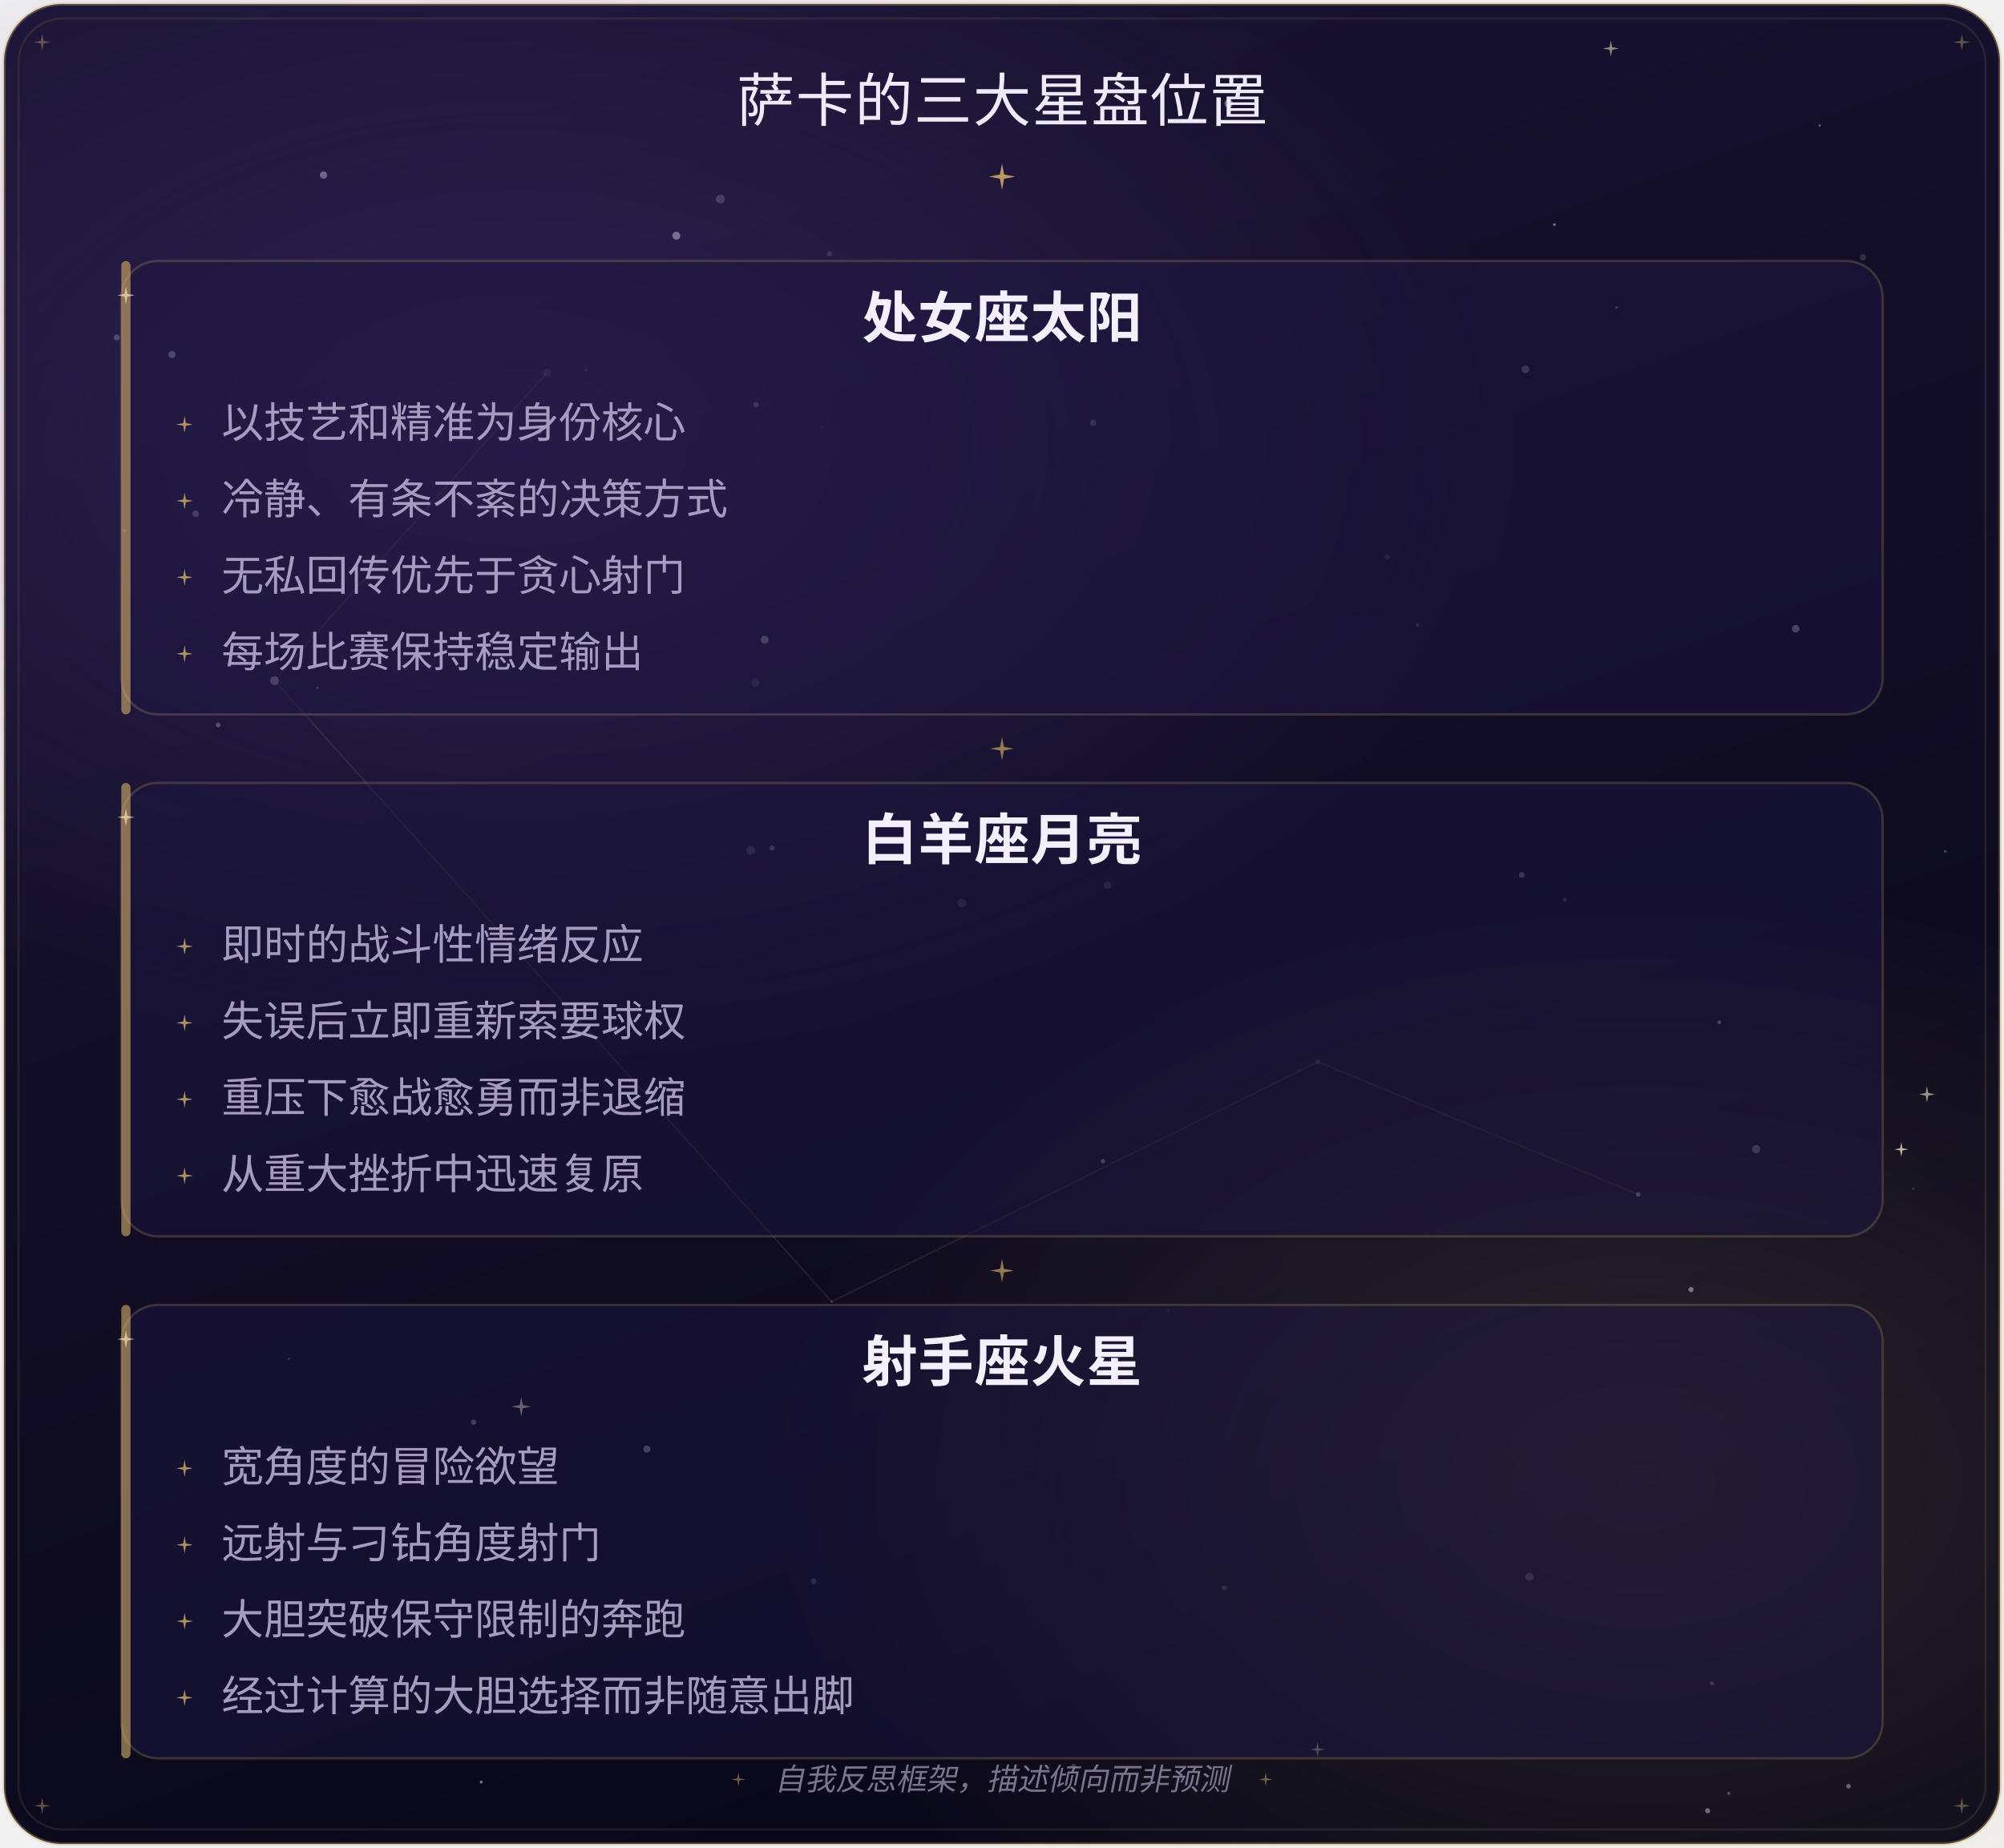
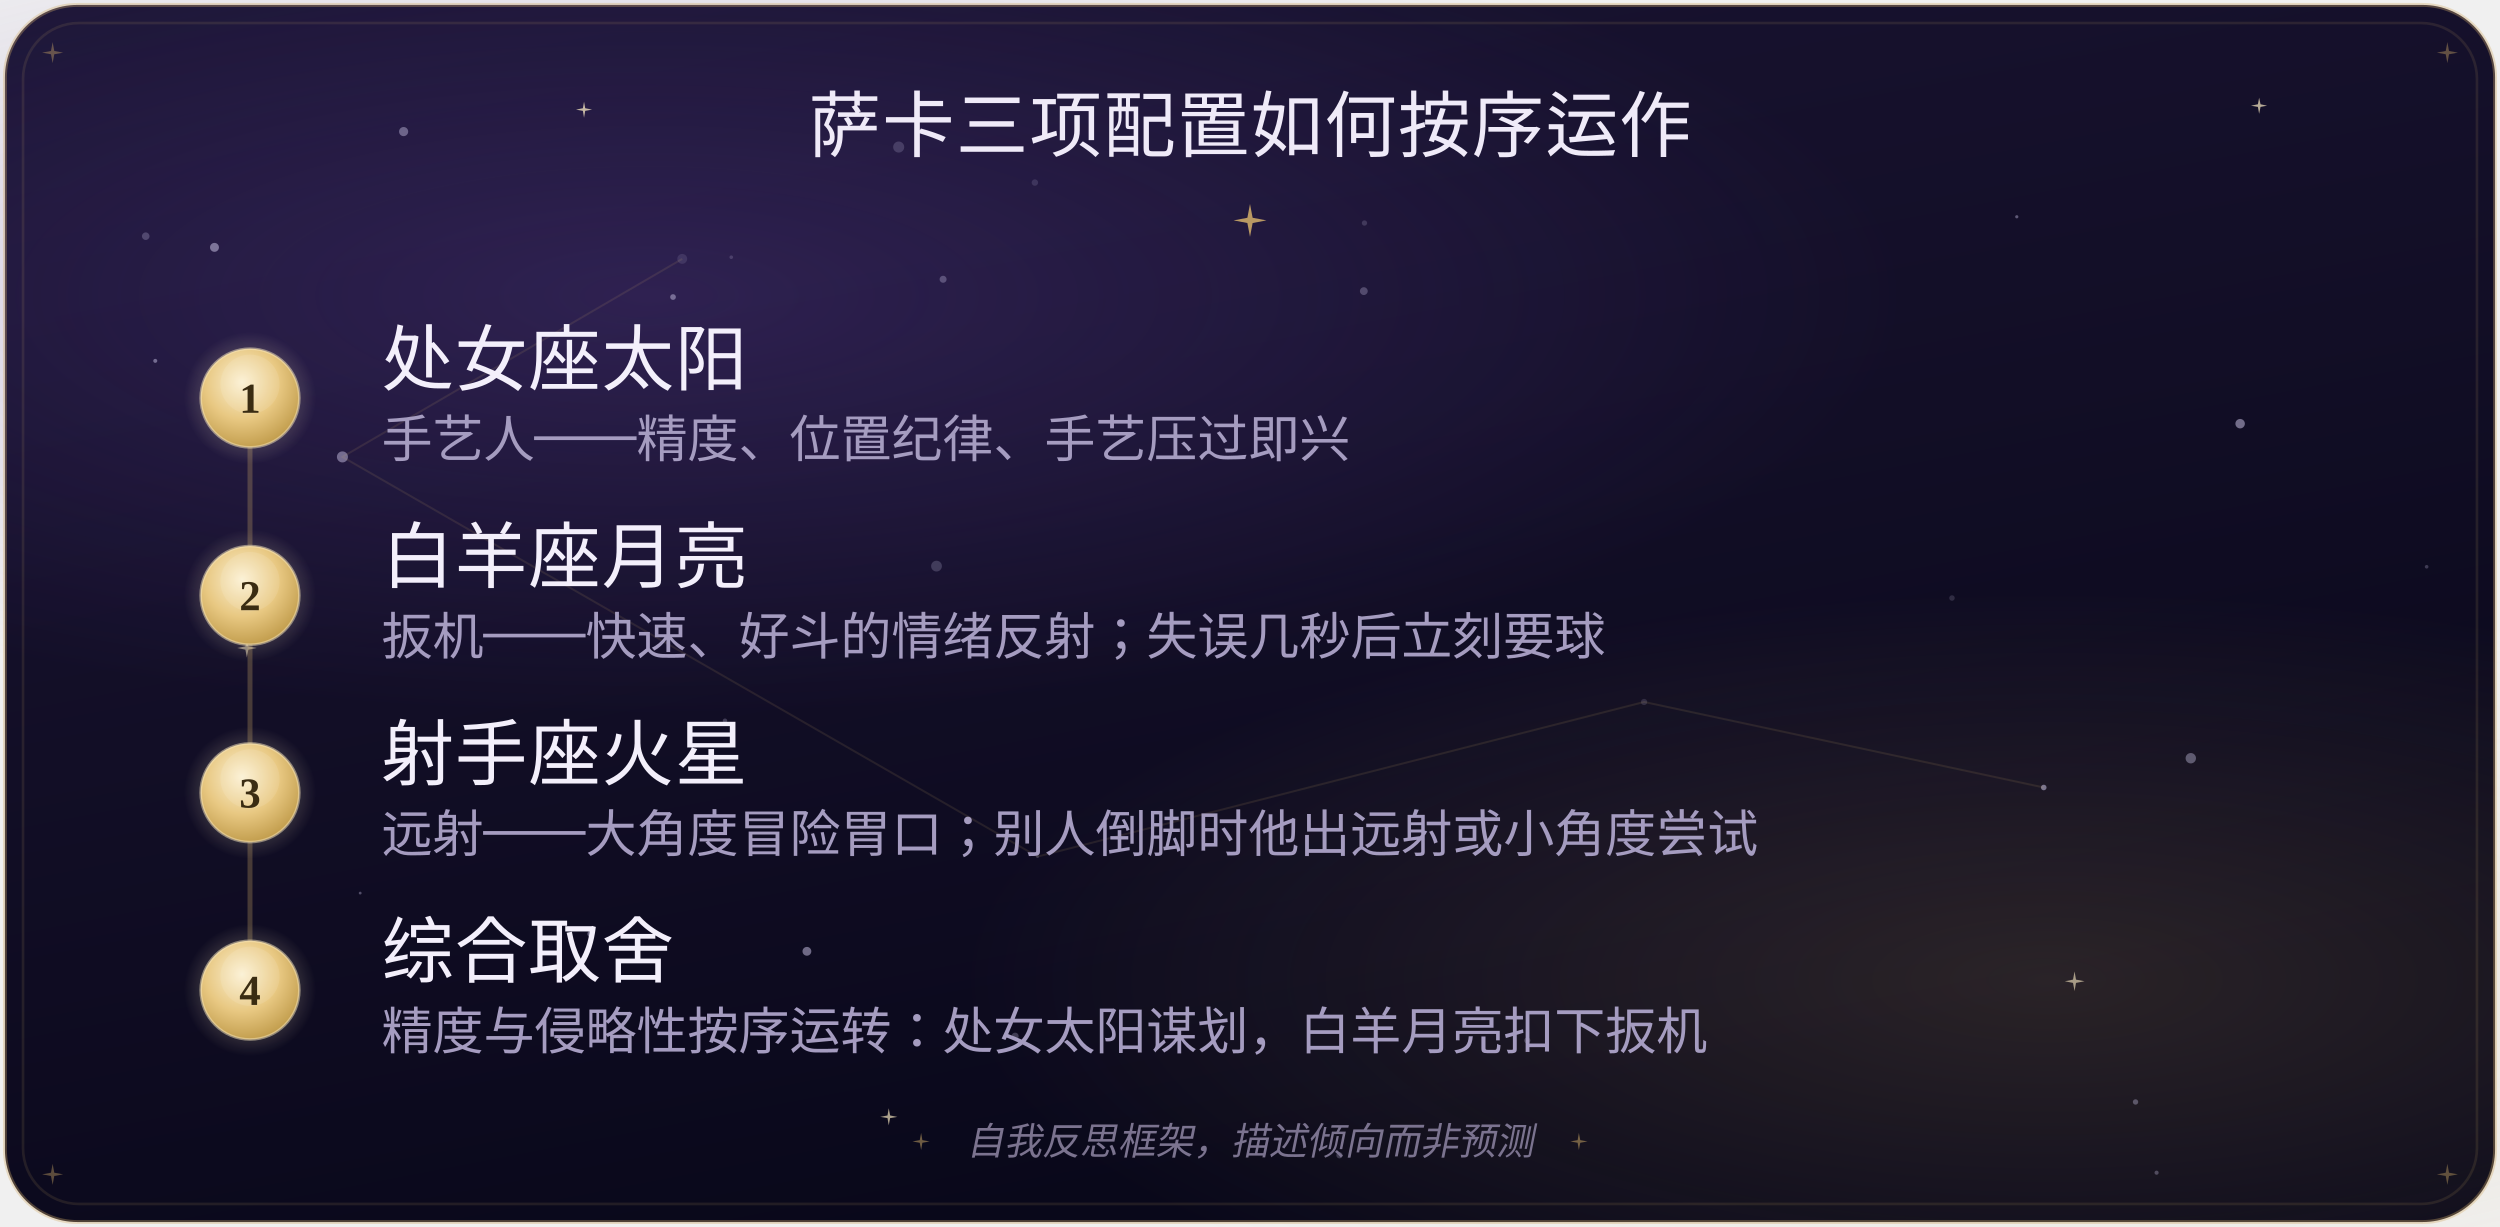
- <svg xmlns="http://www.w3.org/2000/svg" viewBox="0 0 760 701" role="img" aria-label="萨卡的三大星盘位置">
+ <svg xmlns="http://www.w3.org/2000/svg" viewBox="0 0 760 373" role="img" aria-label="萨卡三项配置如何按序运作">
  <defs>
    <linearGradient id="bukayosakazodiacsign0zh-panel" x1="0" y1="0" x2="0.4" y2="1">
      <stop offset="0" stop-color="#1a1433" />
      <stop offset="0.55" stop-color="#120e26" />
      <stop offset="1" stop-color="#09081a" />
    </linearGradient>
    <radialGradient id="bukayosakazodiacsign0zh-foil" cx="0.42" cy="0.34" r="0.75">
      <stop offset="0" stop-color="#fbf0d2" />
      <stop offset="0.5" stop-color="#e8c882" />
      <stop offset="1" stop-color="#b8923f" />
    </radialGradient>
    <radialGradient id="bukayosakazodiacsign0zh-glow" cx="0.5" cy="0.5" r="0.5">
      <stop offset="0" stop-color="#f6e6bf" />
      <stop offset="1" stop-color="#f6e6bf" stop-opacity="0" />
    </radialGradient>
    <radialGradient id="bukayosakazodiacsign0zh-neb1" cx="0.5" cy="0.5" r="0.5">
      <stop offset="0" stop-color="#6f4bb0" stop-opacity="0.28" />
      <stop offset="1" stop-color="#6f4bb0" stop-opacity="0" />
    </radialGradient>
    <radialGradient id="bukayosakazodiacsign0zh-neb2" cx="0.5" cy="0.5" r="0.5">
      <stop offset="0" stop-color="#d4af6a" stop-opacity="0.16" />
      <stop offset="1" stop-color="#d4af6a" stop-opacity="0" />
    </radialGradient>
    <linearGradient id="bukayosakazodiacsign0zh-rule" x1="0" y1="0" x2="1" y2="0">
      <stop offset="0" stop-color="#d4af6a" stop-opacity="0" />
      <stop offset="0.5" stop-color="#d4af6a" stop-opacity="0.6" />
      <stop offset="1" stop-color="#d4af6a" stop-opacity="0" />
    </linearGradient>
  </defs>
-   <rect x="1.5" y="1.5" width="757" height="698" rx="22" fill="url(#bukayosakazodiacsign0zh-panel)" />
-   <ellipse cx="198" cy="168" rx="380" ry="238" fill="url(#bukayosakazodiacsign0zh-neb1)" />
-   <ellipse cx="623" cy="561" rx="334" ry="224" fill="url(#bukayosakazodiacsign0zh-neb2)" />
-   <circle cx="44.3" cy="128.0" r="1.15" fill="#cfc8ea" opacity="0.26" />
-   <circle cx="621.3" cy="453.1" r="0.85" fill="#cfc8ea" opacity="0.53" />
-   <circle cx="649.2" cy="638.5" r="0.82" fill="#cfc8ea" opacity="0.35" />
-   <circle cx="414.8" cy="120.2" r="0.81" fill="#cfc8ea" opacity="0.19" />
-   <circle cx="222.3" cy="140.4" r="0.55" fill="#cfc8ea" opacity="0.19" />
-   <circle cx="220.4" cy="413.7" r="0.68" fill="#cfc8ea" opacity="0.25" />
-   <circle cx="499.8" cy="402.8" r="0.95" fill="#cfc8ea" opacity="0.16" />
-   <circle cx="245.3" cy="549.7" r="1.34" fill="#cfc8ea" opacity="0.50" />
-   <circle cx="613.1" cy="116.6" r="0.49" fill="#cfc8ea" opacity="0.40" />
-   <circle cx="655.6" cy="680.3" r="0.63" fill="#cfc8ea" opacity="0.31" />
-   <circle cx="65.2" cy="134.5" r="1.36" fill="#cfc8ea" opacity="0.51" />
-   <circle cx="122.7" cy="66.4" r="1.39" fill="#cfc8ea" opacity="0.42" />
-   <circle cx="593.4" cy="341.3" r="0.84" fill="#cfc8ea" opacity="0.17" />
-   <circle cx="666.0" cy="435.9" r="1.58" fill="#cfc8ea" opacity="0.39" />
-   <circle cx="414.6" cy="160.4" r="1.19" fill="#cfc8ea" opacity="0.29" />
-   <circle cx="308.6" cy="599.8" r="1.08" fill="#cfc8ea" opacity="0.26" />
-   <circle cx="284.7" cy="322.6" r="1.64" fill="#cfc8ea" opacity="0.22" />
-   <circle cx="204.6" cy="163.8" r="0.87" fill="#cfc8ea" opacity="0.46" />
-   <circle cx="109.5" cy="515.4" r="0.43" fill="#cfc8ea" opacity="0.35" />
-   <circle cx="464.3" cy="602.3" r="0.94" fill="#cfc8ea" opacity="0.26" />
-   <circle cx="315.4" cy="493.8" r="0.46" fill="#cfc8ea" opacity="0.18" />
-   <circle cx="104.1" cy="258.2" r="1.68" fill="#cfc8ea" opacity="0.47" />
-   <circle cx="314.6" cy="96.3" r="0.98" fill="#cfc8ea" opacity="0.16" />
-   <circle cx="737.7" cy="323.0" r="0.55" fill="#cfc8ea" opacity="0.25" />
-   <circle cx="681.0" cy="238.5" r="1.44" fill="#cfc8ea" opacity="0.51" />
-   <circle cx="286.7" cy="153.5" r="1.07" fill="#cfc8ea" opacity="0.31" />
-   <circle cx="273.2" cy="75.5" r="1.68" fill="#cfc8ea" opacity="0.20" />
-   <circle cx="179.6" cy="539.5" r="1.03" fill="#cfc8ea" opacity="0.48" />
-   <circle cx="47.2" cy="201.4" r="0.61" fill="#cfc8ea" opacity="0.47" />
-   <circle cx="207.4" cy="141.4" r="1.50" fill="#cfc8ea" opacity="0.13" />
-   <circle cx="407.2" cy="670.0" r="0.96" fill="#cfc8ea" opacity="0.24" />
-   <circle cx="690.1" cy="47.6" r="0.43" fill="#cfc8ea" opacity="0.44" />
-   <circle cx="706.5" cy="97.6" r="1.20" fill="#cfc8ea" opacity="0.15" />
-   <circle cx="256.5" cy="89.4" r="1.50" fill="#cfc8ea" opacity="0.47" />
-   <circle cx="311.8" cy="162.2" r="0.47" fill="#cfc8ea" opacity="0.13" />
-   <circle cx="589.5" cy="85.2" r="0.51" fill="#cfc8ea" opacity="0.51" />
-   <circle cx="292.8" cy="321.7" r="0.95" fill="#cfc8ea" opacity="0.37" />
-   <circle cx="82.7" cy="275.0" r="0.90" fill="#cfc8ea" opacity="0.31" />
-   <circle cx="443.1" cy="497.2" r="0.61" fill="#cfc8ea" opacity="0.14" />
-   <circle cx="364.8" cy="342.6" r="1.66" fill="#cfc8ea" opacity="0.18" />
-   <circle cx="120.4" cy="260.9" r="0.49" fill="#cfc8ea" opacity="0.43" />
-   <circle cx="290.0" cy="242.7" r="1.50" fill="#cfc8ea" opacity="0.45" />
-   <circle cx="286.5" cy="259.1" r="1.49" fill="#cfc8ea" opacity="0.16" />
-   <circle cx="641.3" cy="489.2" r="0.98" fill="#cfc8ea" opacity="0.50" />
-   <circle cx="580.0" cy="598.1" r="1.53" fill="#cfc8ea" opacity="0.25" />
-   <circle cx="159.0" cy="560.8" r="1.45" fill="#cfc8ea" opacity="0.35" />
-   <circle cx="701.0" cy="677.6" r="0.88" fill="#cfc8ea" opacity="0.44" />
-   <circle cx="577.1" cy="331.9" r="1.09" fill="#cfc8ea" opacity="0.36" />
-   <circle cx="578.5" cy="140.1" r="1.49" fill="#cfc8ea" opacity="0.36" />
-   <circle cx="420.0" cy="335.8" r="1.47" fill="#cfc8ea" opacity="0.20" />
-   <circle cx="652.0" cy="387.8" r="0.70" fill="#cfc8ea" opacity="0.53" />
-   <circle cx="647.6" cy="686.9" r="0.97" fill="#cfc8ea" opacity="0.47" />
-   <circle cx="526.1" cy="211.3" r="1.01" fill="#cfc8ea" opacity="0.17" />
-   <circle cx="418.3" cy="440.5" r="0.84" fill="#cfc8ea" opacity="0.46" />
-   <circle cx="74.2" cy="194.9" r="1.24" fill="#cfc8ea" opacity="0.42" />
-   <circle cx="725.6" cy="451.0" r="0.48" fill="#cfc8ea" opacity="0.15" />
-   <circle cx="466.0" cy="39.3" r="1.62" fill="#cfc8ea" opacity="0.44" />
-   <circle cx="537.6" cy="237.1" r="0.71" fill="#cfc8ea" opacity="0.24" />
-   <circle cx="182.5" cy="676.0" r="0.59" fill="#cfc8ea" opacity="0.50" />
-   <path d="M 730.786 412.0 L 731.3 414.6 L 733.9 415.126 L 731.3 415.6 L 730.786 418.2 L 730.3 415.6 L 727.7 415.126 L 730.3 414.6 Z" fill="#f6e6bf" opacity="0.6" />
-   <path d="M 197.655 529.9 L 198.3 533.0 L 201.4 533.581 L 198.3 534.2 L 197.655 537.3 L 197.1 534.2 L 193.9 533.581 L 197.1 533.0 Z" fill="#f6e6bf" opacity="0.729" />
-   <path d="M 610.862 15.3 L 611.4 17.9 L 613.9 18.367 L 611.4 18.9 L 610.862 21.5 L 610.4 18.9 L 607.8 18.367 L 610.4 17.9 Z" fill="#f6e6bf" opacity="0.547" />
-   <path d="M 499.696 660.8 L 500.1 663.2 L 502.5 663.632 L 500.1 664.1 L 499.696 666.5 L 499.2 664.1 L 496.9 663.632 L 499.2 663.2 Z" fill="#f6e6bf" opacity="0.532" />
-   <path d="M 721.071 433.3 L 721.5 435.6 L 723.7 436.003 L 721.5 436.4 L 721.071 438.7 L 720.6 436.4 L 718.4 436.003 L 720.6 435.6 Z" fill="#f6e6bf" opacity="0.769" />
-   <path d="M 621.3 453.1 L 499.8 402.8 L 315.4 493.8 L 104.1 258.2 L 207.4 141.4" fill="none" stroke="#d4af6a" stroke-width="0.6" opacity="0.12" />
-   <rect x="1.5" y="1.5" width="757" height="698" rx="22" fill="none" stroke="#d4af6a" stroke-opacity="0.34" stroke-width="1.2" />
-   <rect x="7" y="7" width="746" height="687" rx="17" fill="none" stroke="#d4af6a" stroke-opacity="0.12" stroke-width="0.8" />
+   <rect x="1.5" y="1.5" width="757" height="370" rx="22" fill="url(#bukayosakazodiacsign0zh-panel)" />
+   <ellipse cx="198" cy="90" rx="380" ry="127" fill="url(#bukayosakazodiacsign0zh-neb1)" />
+   <ellipse cx="623" cy="298" rx="334" ry="119" fill="url(#bukayosakazodiacsign0zh-neb2)" />
+   <circle cx="44.3" cy="71.8" r="1.15" fill="#cfc8ea" opacity="0.26" />
+   <circle cx="621.3" cy="239.4" r="0.85" fill="#cfc8ea" opacity="0.53" />
+   <circle cx="649.2" cy="335.0" r="0.82" fill="#cfc8ea" opacity="0.35" />
+   <circle cx="414.8" cy="67.8" r="0.81" fill="#cfc8ea" opacity="0.19" />
+   <circle cx="222.3" cy="78.2" r="0.55" fill="#cfc8ea" opacity="0.19" />
+   <circle cx="220.4" cy="219.1" r="0.68" fill="#cfc8ea" opacity="0.25" />
+   <circle cx="499.8" cy="213.4" r="0.95" fill="#cfc8ea" opacity="0.16" />
+   <circle cx="245.3" cy="289.2" r="1.34" fill="#cfc8ea" opacity="0.50" />
+   <circle cx="613.1" cy="65.9" r="0.49" fill="#cfc8ea" opacity="0.40" />
+   <circle cx="655.6" cy="356.5" r="0.63" fill="#cfc8ea" opacity="0.31" />
+   <circle cx="65.2" cy="75.2" r="1.36" fill="#cfc8ea" opacity="0.51" />
+   <circle cx="122.7" cy="40.0" r="1.39" fill="#cfc8ea" opacity="0.42" />
+   <circle cx="593.4" cy="181.8" r="0.84" fill="#cfc8ea" opacity="0.17" />
+   <circle cx="666.0" cy="230.5" r="1.58" fill="#cfc8ea" opacity="0.39" />
+   <circle cx="414.6" cy="88.5" r="1.19" fill="#cfc8ea" opacity="0.29" />
+   <circle cx="308.6" cy="315.0" r="1.08" fill="#cfc8ea" opacity="0.26" />
+   <circle cx="284.7" cy="172.1" r="1.64" fill="#cfc8ea" opacity="0.22" />
+   <circle cx="204.6" cy="90.3" r="0.87" fill="#cfc8ea" opacity="0.46" />
+   <circle cx="109.5" cy="271.5" r="0.43" fill="#cfc8ea" opacity="0.35" />
+   <circle cx="464.3" cy="316.3" r="0.94" fill="#cfc8ea" opacity="0.26" />
+   <circle cx="315.4" cy="260.4" r="0.46" fill="#cfc8ea" opacity="0.18" />
+   <circle cx="104.1" cy="138.9" r="1.68" fill="#cfc8ea" opacity="0.47" />
+   <circle cx="314.6" cy="55.5" r="0.98" fill="#cfc8ea" opacity="0.16" />
+   <circle cx="737.7" cy="172.3" r="0.55" fill="#cfc8ea" opacity="0.25" />
+   <circle cx="681.0" cy="128.8" r="1.44" fill="#cfc8ea" opacity="0.51" />
+   <circle cx="286.7" cy="84.9" r="1.07" fill="#cfc8ea" opacity="0.31" />
+   <circle cx="273.2" cy="44.7" r="1.68" fill="#cfc8ea" opacity="0.20" />
+   <circle cx="179.6" cy="283.9" r="1.03" fill="#cfc8ea" opacity="0.48" />
+   <circle cx="47.2" cy="109.7" r="0.61" fill="#cfc8ea" opacity="0.47" />
+   <circle cx="207.4" cy="78.7" r="1.50" fill="#cfc8ea" opacity="0.13" />
+   <circle cx="407.2" cy="351.2" r="0.96" fill="#cfc8ea" opacity="0.24" />
+   <path d="M 686.778 29.7 L 687.2 31.7 L 689.2 32.128 L 687.2 32.5 L 686.778 34.6 L 686.4 32.5 L 684.3 32.128 L 686.4 31.7 Z" fill="#f6e6bf" opacity="0.725" />
+   <path d="M 270.174 336.9 L 270.6 339.1 L 272.8 339.533 L 270.6 339.9 L 270.174 342.1 L 269.8 339.9 L 267.6 339.533 L 269.8 339.1 Z" fill="#f6e6bf" opacity="0.684" />
+   <path d="M 75.039 194.1 L 75.5 196.5 L 78.0 196.982 L 75.5 197.5 L 75.039 199.9 L 74.6 197.5 L 72.1 196.982 L 74.6 196.5 Z" fill="#f6e6bf" opacity="0.534" />
+   <path d="M 630.667 295.3 L 631.1 297.8 L 633.7 298.305 L 631.1 298.8 L 630.667 301.3 L 630.2 298.8 L 627.7 298.305 L 630.2 297.8 Z" fill="#f6e6bf" opacity="0.622" />
+   <path d="M 177.545 30.9 L 177.9 32.9 L 180.0 33.325 L 177.9 33.7 L 177.545 35.8 L 177.2 33.7 L 175.1 33.325 L 177.2 32.9 Z" fill="#f6e6bf" opacity="0.771" />
+   <path d="M 621.3 239.4 L 499.8 213.4 L 315.4 260.4 L 104.1 138.9 L 207.4 78.7" fill="none" stroke="#d4af6a" stroke-width="0.6" opacity="0.12" />
+   <rect x="1.5" y="1.5" width="757" height="370" rx="22" fill="none" stroke="#d4af6a" stroke-opacity="0.34" stroke-width="1.2" />
+   <rect x="7" y="7" width="746" height="359" rx="17" fill="none" stroke="#d4af6a" stroke-opacity="0.12" stroke-width="0.8" />
  <path d="M 16 12.8 L 16.5 15.5 L 19.2 16 L 16.5 16.5 L 16 19.2 L 15.5 16.5 L 12.8 16 L 15.5 15.5 Z" fill="#d4af6a" opacity="0.4" />
  <path d="M 744 12.8 L 744.5 15.5 L 747.2 16 L 744.5 16.5 L 744 19.2 L 743.5 16.5 L 740.8 16 L 743.5 15.5 Z" fill="#d4af6a" opacity="0.4" />
-   <path d="M 16 681.8 L 16.5 684.5 L 19.2 685 L 16.5 685.5 L 16 688.2 L 15.5 685.5 L 12.8 685 L 15.5 684.5 Z" fill="#d4af6a" opacity="0.4" />
-   <path d="M 744 681.8 L 744.5 684.5 L 747.2 685 L 744.5 685.5 L 744 688.2 L 743.5 685.5 L 740.8 685 L 743.5 684.5 Z" fill="#d4af6a" opacity="0.4" />
-   <text x="380" y="46" text-anchor="middle" font-family="Georgia, 'Times New Roman', serif" font-size="22" letter-spacing="0.4" fill="#efeaf8">萨卡的三大星盘位置</text>
+   <path d="M 16 353.8 L 16.5 356.5 L 19.2 357 L 16.5 357.5 L 16 360.2 L 15.5 357.5 L 12.8 357 L 15.5 356.5 Z" fill="#d4af6a" opacity="0.4" />
+   <path d="M 744 353.8 L 744.5 356.5 L 747.2 357 L 744.5 357.5 L 744 360.2 L 743.5 357.5 L 740.8 357 L 743.5 356.5 Z" fill="#d4af6a" opacity="0.4" />
+   <text x="380" y="46" text-anchor="middle" font-family="Georgia, 'Times New Roman', serif" font-size="22" letter-spacing="0.4" fill="#efeaf8">萨卡三项配置如何按序运作</text>
  <line x1="230" y1="67" x2="368" y2="67" stroke="url(#bukayosakazodiacsign0zh-rule)" stroke-width="1" />
  <line x1="392" y1="67" x2="530" y2="67" stroke="url(#bukayosakazodiacsign0zh-rule)" stroke-width="1" />
  <path d="M 380 62.0 L 380.8 66.2 L 385.0 67 L 380.8 67.8 L 380 72.0 L 379.2 67.8 L 375.0 67 L 379.2 66.2 Z" fill="#d4af6a" opacity="0.85" />
-   <rect x="46" y="99" width="668" height="172.0" rx="14" fill="#1d1740" fill-opacity="0.5" stroke="#d4af6a" stroke-opacity="0.22" stroke-width="0.9" />
-   <rect x="46" y="99" width="3.5" height="172.0" rx="1.8" fill="#d4af6a" fill-opacity="0.6" />
-   <path d="M 47.75 108.6 L 48.3 111.5 L 51.1 112 L 48.3 112.5 L 47.75 115.4 L 47.2 112.5 L 44.4 112 L 47.2 111.5 Z" fill="#f6e6bf" opacity="0.7" />
-   <text x="380" y="128.0" text-anchor="middle" font-family="Georgia, 'Times New Roman', serif" font-size="21" font-weight="700" letter-spacing="0.3" fill="#f3effb">处女座太阳</text>
-   <path d="M 70 157.8 L 70.5 160.5 L 73.2 161 L 70.5 161.5 L 70 164.2 L 69.5 161.5 L 66.8 161 L 69.5 160.5 Z" fill="#d4af6a" opacity="0.8" />
-   <text x="84" y="166.0" font-family="Helvetica, Arial, sans-serif" font-size="16" fill="#a59cc0">以技艺和精准为身份核心</text>
-   <path d="M 70 186.8 L 70.5 189.5 L 73.2 190 L 70.5 190.5 L 70 193.2 L 69.5 190.5 L 66.8 190 L 69.5 189.5 Z" fill="#d4af6a" opacity="0.8" />
-   <text x="84" y="195.0" font-family="Helvetica, Arial, sans-serif" font-size="16" fill="#a59cc0">冷静、有条不紊的决策方式</text>
-   <path d="M 70 215.8 L 70.5 218.5 L 73.2 219 L 70.5 219.5 L 70 222.2 L 69.5 219.5 L 66.8 219 L 69.5 218.5 Z" fill="#d4af6a" opacity="0.8" />
-   <text x="84" y="224.0" font-family="Helvetica, Arial, sans-serif" font-size="16" fill="#a59cc0">无私回传优先于贪心射门</text>
-   <path d="M 70 244.8 L 70.5 247.5 L 73.2 248 L 70.5 248.5 L 70 251.2 L 69.5 248.5 L 66.8 248 L 69.5 247.5 Z" fill="#d4af6a" opacity="0.8" />
-   <text x="84" y="253.0" font-family="Helvetica, Arial, sans-serif" font-size="16" fill="#a59cc0">每场比赛保持稳定输出</text>
-   <path d="M 380 279.5 L 380.7 283.3 L 384.5 284 L 380.7 284.7 L 380 288.5 L 379.3 284.7 L 375.5 284 L 379.3 283.3 Z" fill="#d4af6a" opacity="0.65" />
-   <rect x="46" y="297" width="668" height="172.0" rx="14" fill="#1d1740" fill-opacity="0.5" stroke="#d4af6a" stroke-opacity="0.22" stroke-width="0.9" />
-   <rect x="46" y="297" width="3.5" height="172.0" rx="1.8" fill="#d4af6a" fill-opacity="0.6" />
-   <path d="M 47.75 306.6 L 48.3 309.5 L 51.1 310 L 48.3 310.5 L 47.75 313.4 L 47.2 310.5 L 44.4 310 L 47.2 309.5 Z" fill="#f6e6bf" opacity="0.7" />
-   <text x="380" y="326.0" text-anchor="middle" font-family="Georgia, 'Times New Roman', serif" font-size="21" font-weight="700" letter-spacing="0.3" fill="#f3effb">白羊座月亮</text>
-   <path d="M 70 355.8 L 70.5 358.5 L 73.2 359 L 70.5 359.5 L 70 362.2 L 69.5 359.5 L 66.8 359 L 69.5 358.5 Z" fill="#d4af6a" opacity="0.8" />
-   <text x="84" y="364.0" font-family="Helvetica, Arial, sans-serif" font-size="16" fill="#a59cc0">即时的战斗性情绪反应</text>
-   <path d="M 70 384.8 L 70.5 387.5 L 73.2 388 L 70.5 388.5 L 70 391.2 L 69.5 388.5 L 66.8 388 L 69.5 387.5 Z" fill="#d4af6a" opacity="0.8" />
-   <text x="84" y="393.0" font-family="Helvetica, Arial, sans-serif" font-size="16" fill="#a59cc0">失误后立即重新索要球权</text>
-   <path d="M 70 413.8 L 70.5 416.5 L 73.2 417 L 70.5 417.5 L 70 420.2 L 69.5 417.5 L 66.8 417 L 69.5 416.5 Z" fill="#d4af6a" opacity="0.8" />
-   <text x="84" y="422.0" font-family="Helvetica, Arial, sans-serif" font-size="16" fill="#a59cc0">重压下愈战愈勇而非退缩</text>
-   <path d="M 70 442.8 L 70.5 445.5 L 73.2 446 L 70.5 446.5 L 70 449.2 L 69.5 446.5 L 66.8 446 L 69.5 445.5 Z" fill="#d4af6a" opacity="0.8" />
-   <text x="84" y="451.0" font-family="Helvetica, Arial, sans-serif" font-size="16" fill="#a59cc0">从重大挫折中迅速复原</text>
-   <path d="M 380 477.5 L 380.7 481.3 L 384.5 482 L 380.7 482.7 L 380 486.5 L 379.3 482.7 L 375.5 482 L 379.3 481.3 Z" fill="#d4af6a" opacity="0.65" />
-   <rect x="46" y="495" width="668" height="172.0" rx="14" fill="#1d1740" fill-opacity="0.5" stroke="#d4af6a" stroke-opacity="0.22" stroke-width="0.9" />
-   <rect x="46" y="495" width="3.5" height="172.0" rx="1.8" fill="#d4af6a" fill-opacity="0.6" />
-   <path d="M 47.75 504.6 L 48.3 507.5 L 51.1 508 L 48.3 508.5 L 47.75 511.4 L 47.2 508.5 L 44.4 508 L 47.2 507.5 Z" fill="#f6e6bf" opacity="0.7" />
-   <text x="380" y="524.0" text-anchor="middle" font-family="Georgia, 'Times New Roman', serif" font-size="21" font-weight="700" letter-spacing="0.3" fill="#f3effb">射手座火星</text>
-   <path d="M 70 553.8 L 70.5 556.5 L 73.2 557 L 70.5 557.5 L 70 560.2 L 69.5 557.5 L 66.8 557 L 69.5 556.5 Z" fill="#d4af6a" opacity="0.8" />
-   <text x="84" y="562.0" font-family="Helvetica, Arial, sans-serif" font-size="16" fill="#a59cc0">宽角度的冒险欲望</text>
-   <path d="M 70 582.8 L 70.5 585.5 L 73.2 586 L 70.5 586.5 L 70 589.2 L 69.5 586.5 L 66.8 586 L 69.5 585.5 Z" fill="#d4af6a" opacity="0.8" />
-   <text x="84" y="591.0" font-family="Helvetica, Arial, sans-serif" font-size="16" fill="#a59cc0">远射与刁钻角度射门</text>
-   <path d="M 70 611.8 L 70.5 614.5 L 73.2 615 L 70.5 615.5 L 70 618.2 L 69.5 615.5 L 66.8 615 L 69.5 614.5 Z" fill="#d4af6a" opacity="0.8" />
-   <text x="84" y="620.0" font-family="Helvetica, Arial, sans-serif" font-size="16" fill="#a59cc0">大胆突破保守限制的奔跑</text>
-   <path d="M 70 640.8 L 70.5 643.5 L 73.2 644 L 70.5 644.5 L 70 647.2 L 69.5 644.5 L 66.8 644 L 69.5 643.5 Z" fill="#d4af6a" opacity="0.8" />
-   <text x="84" y="649.0" font-family="Helvetica, Arial, sans-serif" font-size="16" fill="#a59cc0">经过计算的大胆选择而非随意出脚</text>
-   <path d="M 280.025 672.4 L 280.4 674.6 L 282.6 675 L 280.4 675.4 L 280.025 677.6 L 279.6 675.4 L 277.4 675 L 279.6 674.6 Z" fill="#d4af6a" opacity="0.5" />
-   <text x="380" y="679" text-anchor="middle" font-family="Georgia, 'Times New Roman', serif" font-style="italic" font-size="11.5" fill="#7b738f">自我反思框架，描述倾向而非预测</text>
-   <path d="M 479.975 672.4 L 480.4 674.6 L 482.6 675 L 480.4 675.4 L 479.975 677.6 L 479.6 675.4 L 477.4 675 L 479.6 674.6 Z" fill="#d4af6a" opacity="0.5" />
+   <line x1="76" y1="121" x2="76" y2="301" stroke="#d4af6a" stroke-opacity="0.28" stroke-width="1.5" />
+   <circle cx="76" cy="121" r="20.0" fill="url(#bukayosakazodiacsign0zh-glow)" opacity="0.5" />
+   <circle cx="76" cy="121" r="15" fill="url(#bukayosakazodiacsign0zh-foil)" stroke="#f6e6bf" stroke-opacity="0.5" stroke-width="0.8" />
+   <circle cx="76" cy="116.8" r="9.0" fill="#ffffff" opacity="0.10" />
+   <text x="76" y="125.5" text-anchor="middle" font-family="Georgia, 'Times New Roman', serif" font-size="13" font-weight="700" fill="#3a2c12">1</text>
+   <text x="116" y="117.0" font-family="Georgia, 'Times New Roman', serif" font-size="22" letter-spacing="0.3" fill="#f3effb">处女座太阳</text>
+   <text x="116" y="139.0" font-family="Helvetica, Arial, sans-serif" font-size="15.5" fill="#a59cc0">手艺人——精度、位置纪律、手艺压过即兴</text>
+   <circle cx="76" cy="181" r="20.0" fill="url(#bukayosakazodiacsign0zh-glow)" opacity="0.5" />
+   <circle cx="76" cy="181" r="15" fill="url(#bukayosakazodiacsign0zh-foil)" stroke="#f6e6bf" stroke-opacity="0.5" stroke-width="0.8" />
+   <circle cx="76" cy="176.8" r="9.0" fill="#ffffff" opacity="0.10" />
+   <text x="76" y="185.5" text-anchor="middle" font-family="Georgia, 'Times New Roman', serif" font-size="13" font-weight="700" fill="#3a2c12">2</text>
+   <text x="116" y="177.0" font-family="Georgia, 'Times New Roman', serif" font-size="22" letter-spacing="0.3" fill="#f3effb">白羊座月亮</text>
+   <text x="116" y="199.0" font-family="Helvetica, Arial, sans-serif" font-size="15.5" fill="#a59cc0">扳机——快速、好斗的情绪反射；失误几秒后立刻要球</text>
+   <circle cx="76" cy="241" r="20.0" fill="url(#bukayosakazodiacsign0zh-glow)" opacity="0.5" />
+   <circle cx="76" cy="241" r="15" fill="url(#bukayosakazodiacsign0zh-foil)" stroke="#f6e6bf" stroke-opacity="0.5" stroke-width="0.8" />
+   <circle cx="76" cy="236.8" r="9.0" fill="#ffffff" opacity="0.10" />
+   <text x="76" y="245.5" text-anchor="middle" font-family="Georgia, 'Times New Roman', serif" font-size="13" font-weight="700" fill="#3a2c12">3</text>
+   <text x="116" y="237.0" font-family="Georgia, 'Times New Roman', serif" font-size="22" letter-spacing="0.3" fill="#f3effb">射手座火星</text>
+   <text x="116" y="259.0" font-family="Helvetica, Arial, sans-serif" font-size="15.5" fill="#a59cc0">远射——大角度冒险胃口；别人倒脚时他出远射或小角度尝试</text>
+   <circle cx="76" cy="301" r="20.0" fill="url(#bukayosakazodiacsign0zh-glow)" opacity="0.5" />
+   <circle cx="76" cy="301" r="15" fill="url(#bukayosakazodiacsign0zh-foil)" stroke="#f6e6bf" stroke-opacity="0.5" stroke-width="0.8" />
+   <circle cx="76" cy="296.8" r="9.0" fill="#ffffff" opacity="0.10" />
+   <text x="76" y="305.5" text-anchor="middle" font-family="Georgia, 'Times New Roman', serif" font-size="13" font-weight="700" fill="#3a2c12">4</text>
+   <text x="116" y="297.0" font-family="Georgia, 'Times New Roman', serif" font-size="22" letter-spacing="0.3" fill="#f3effb">综合取舍</text>
+   <text x="116" y="319.0" font-family="Helvetica, Arial, sans-serif" font-size="15.5" fill="#a59cc0">精度与侵略性按序运转：处女太阳谋划，白羊月亮扣下扳机</text>
+   <path d="M 280.025 344.4 L 280.4 346.6 L 282.6 347 L 280.4 347.4 L 280.025 349.6 L 279.6 347.4 L 277.4 347 L 279.6 346.6 Z" fill="#d4af6a" opacity="0.5" />
+   <text x="380" y="351" text-anchor="middle" font-family="Georgia, 'Times New Roman', serif" font-style="italic" font-size="11.5" fill="#7b738f">自我反思框架，描述倾向而非预测</text>
+   <path d="M 479.975 344.4 L 480.4 346.6 L 482.6 347 L 480.4 347.4 L 479.975 349.6 L 479.6 347.4 L 477.4 347 L 479.6 346.6 Z" fill="#d4af6a" opacity="0.5" />
</svg>
